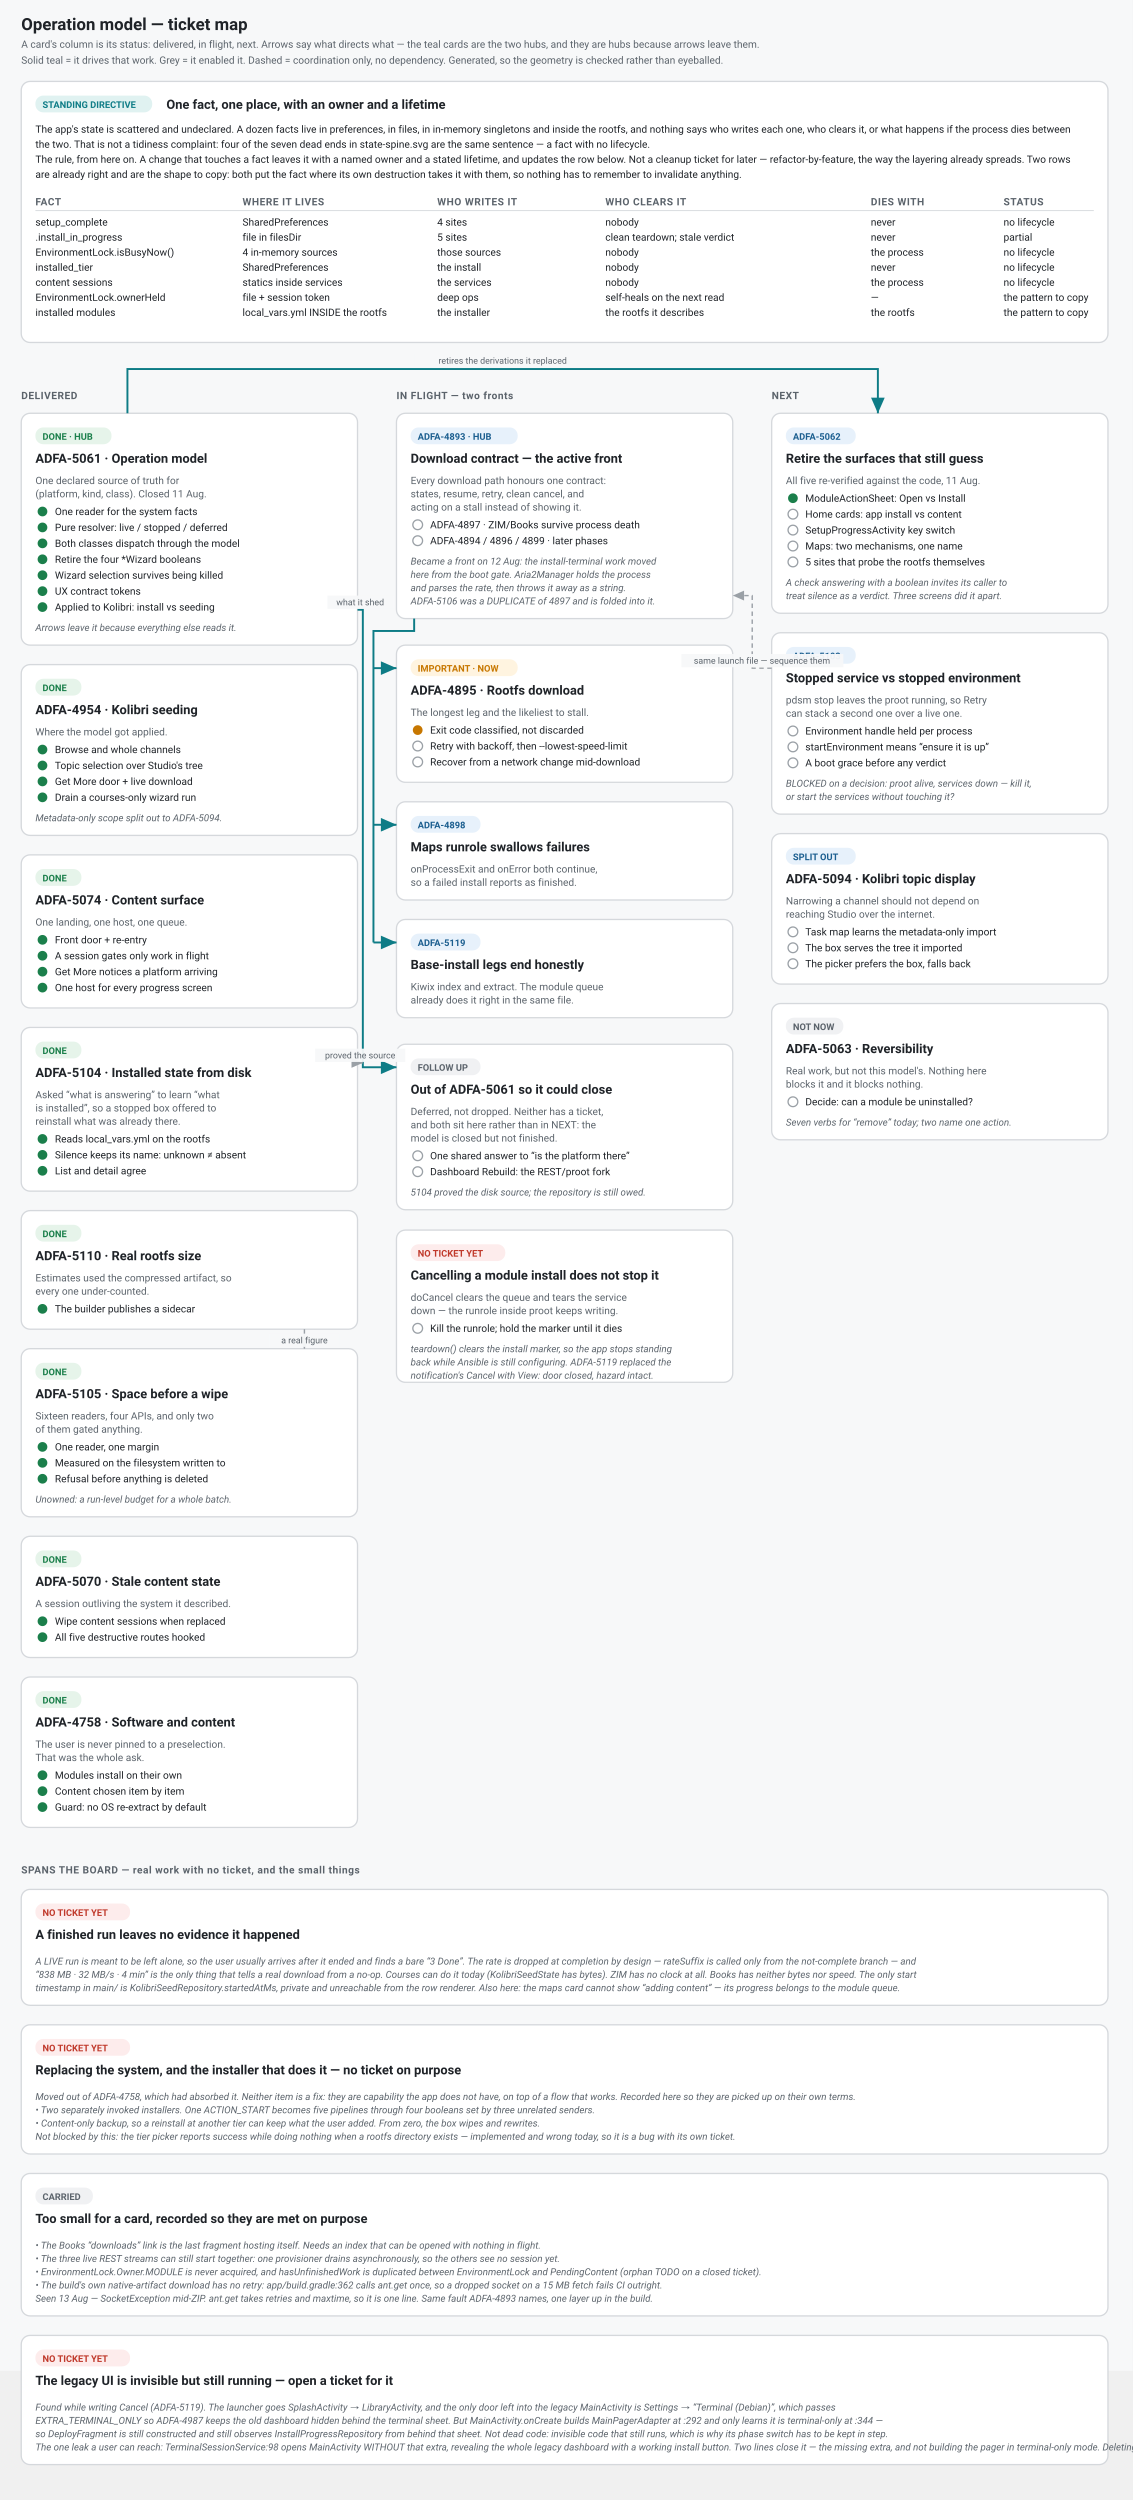
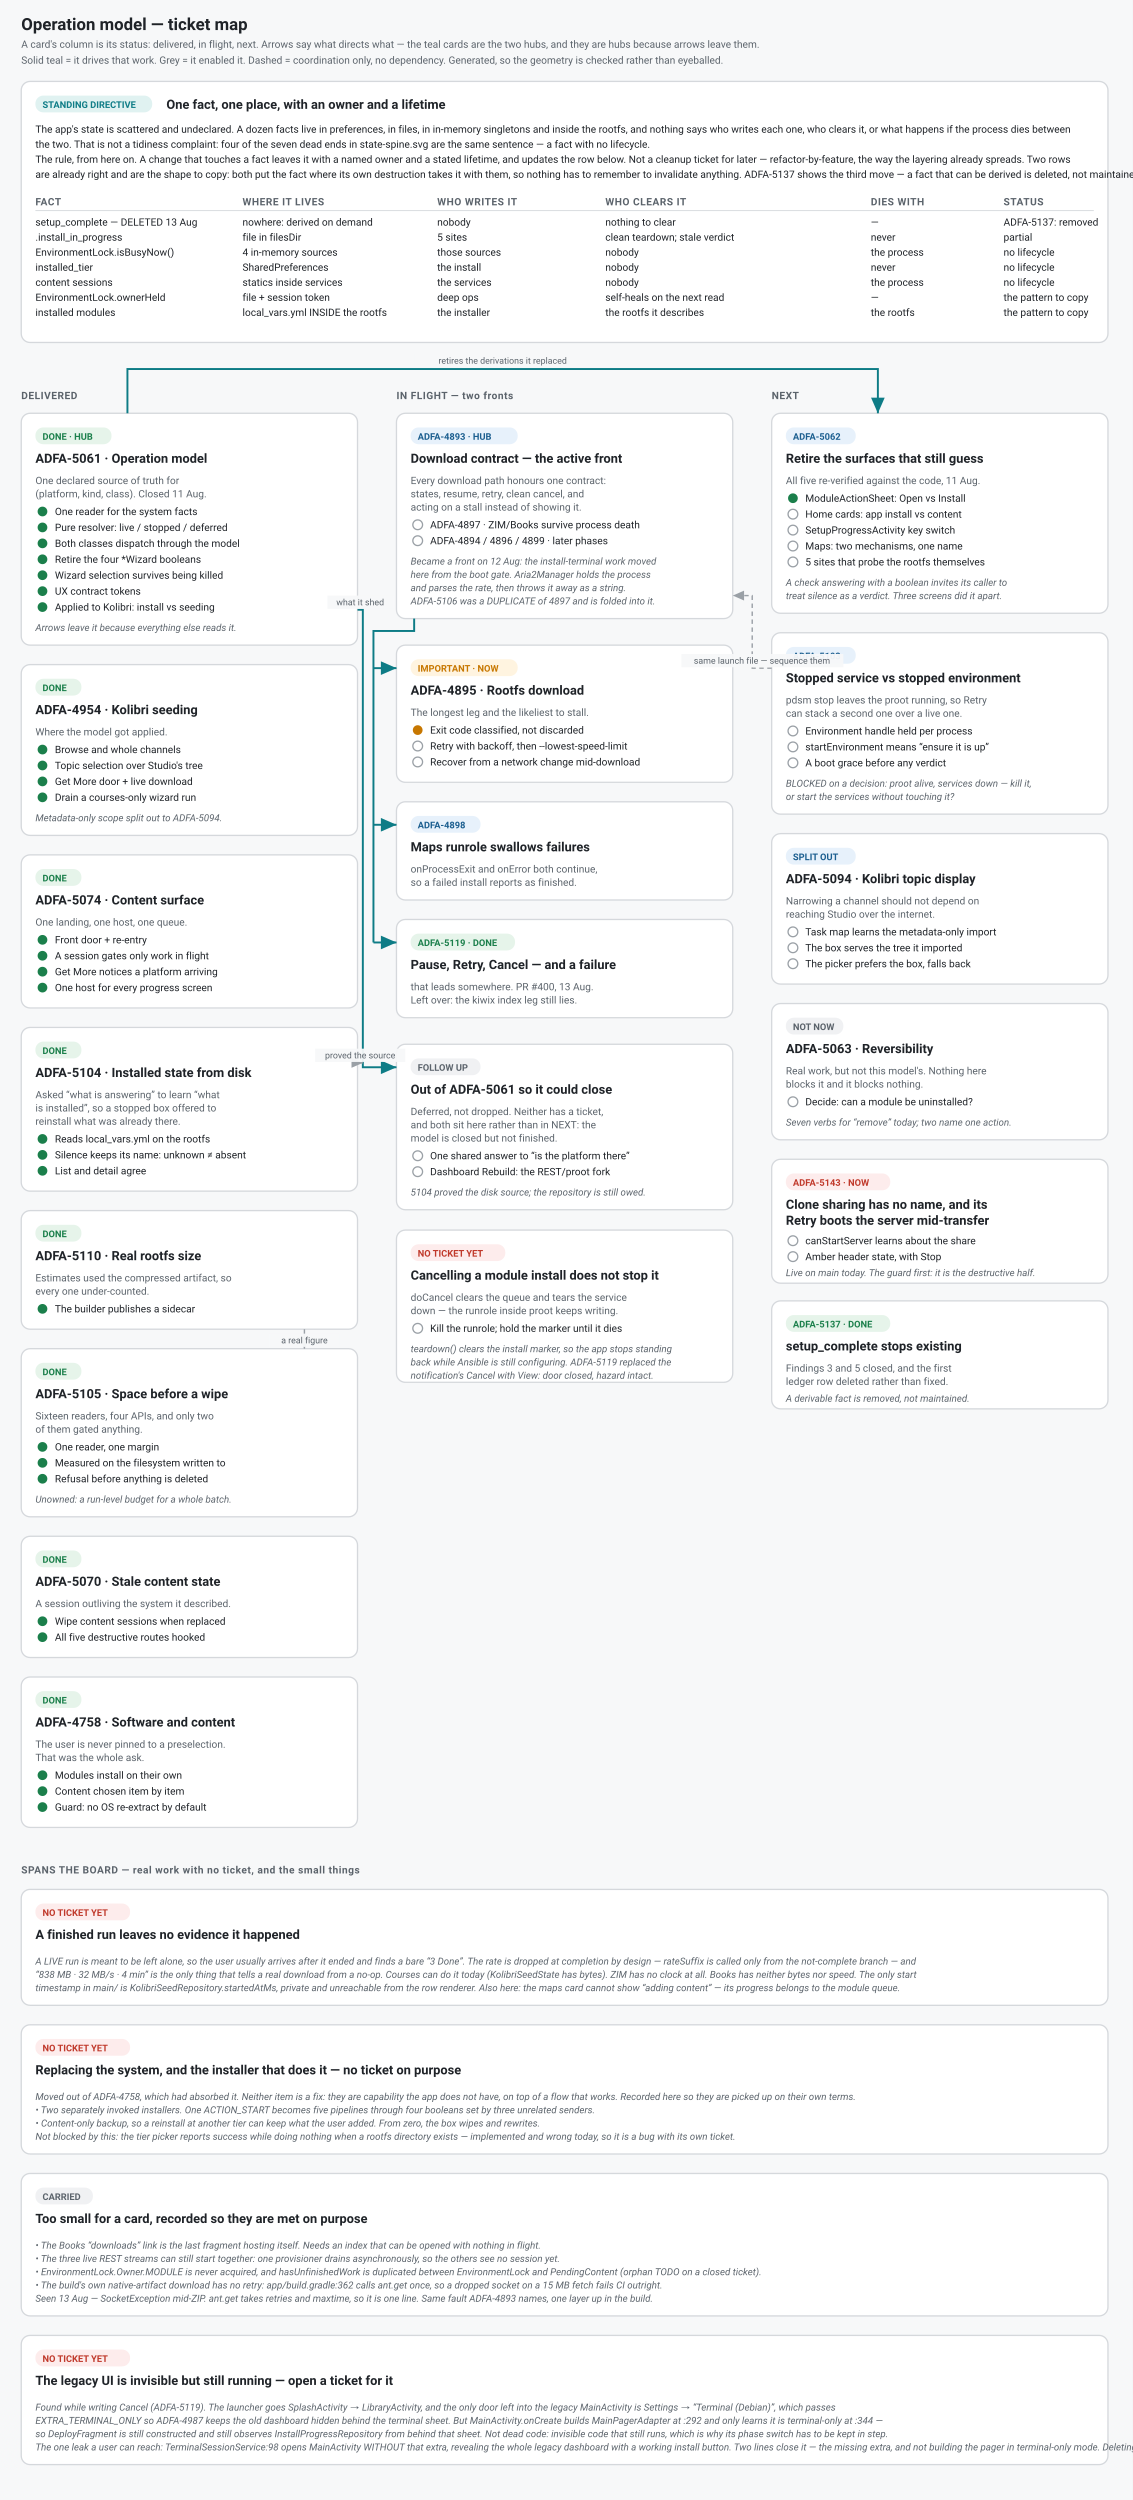
<svg xmlns="http://www.w3.org/2000/svg" viewBox="0 0 1280 2825" width="1280" height="2825" font-family="Segoe UI, Roboto, Helvetica, Arial, sans-serif">
  <style>
  .bg    { fill: #F7F8F9; }
  .card  { fill: #FFFFFF; stroke: #D5D8DC; stroke-width: 1.5; rx: 10; }
  .h1    { font-size: 19px; font-weight: 700; fill: #1F2328; }
  .h2    { font-size: 14.5px; font-weight: 700; fill: #1F2328; }
  .h3    { font-size: 11.5px; font-weight: 700; fill: #5B636B; letter-spacing: .05em; }
  .sub   { font-size: 11.5px; fill: #5B636B; }
  .item  { font-size: 11.5px; fill: #1F2328; }
  .note  { font-size: 11px; fill: #5B636B; font-style: italic; }
  .lnklbl{ font-size: 10px; fill: #5B636B; }
  .lnk    { stroke: #9AA0A6; stroke-width: 1.6; fill: none; }
  .lnk-hi { stroke: #0E7C86; stroke-width: 2.2; fill: none; }
  .lnk-dash { stroke: #9AA0A6; stroke-width: 1.6; fill: none; stroke-dasharray: 5 4; }
  .s-done { fill: #1B7F4B; stroke: none; }
  .s-doing{ fill: #C77700; stroke: none; }
  .s-todo { fill: #FFFFFF; stroke: #9AA0A6; stroke-width: 1.5; }
  .chip   { rx: 9; }
  .chiptx { font-size: 10.5px; font-weight: 700; }
</style>
  <defs>
    <marker id="a" markerWidth="9" markerHeight="9" refX="8" refY="4.5" orient="auto">
      <path d="M0,1 L8,4.5 L0,8 Z" fill="#9AA0A6" />
    </marker>
    <marker id="ahi" markerWidth="9" markerHeight="9" refX="8" refY="4.5" orient="auto">
      <path d="M0,1 L8,4.5 L0,8 Z" fill="#0E7C86" />
    </marker>
  </defs>
-   <rect class="bg" x="0" y="0" width="1280" height="2679" />
+   <rect class="bg" x="0" y="0" width="1280" height="2825" />
  <text class="h1" x="24" y="34">Operation model — ticket map</text>
  <text class="sub" x="24" y="54">A card's column is its status: delivered, in flight, next. Arrows say what directs what — the teal cards are the two hubs, and they are hubs because arrows leave them.</text>
  <text class="sub" x="24" y="72">Solid teal = it drives that work. Grey = it enabled it. Dashed = coordination only, no dependency. Generated, so the geometry is checked rather than eyeballed.</text>
  <rect class="card" x="24" y="92" width="1228" height="295" stroke="#0E7C86" stroke-width="3" />
  <rect class="chip" x="40" y="108" width="132" height="19" fill="#E0F2F1" stroke="none" />
  <text class="chiptx" x="48" y="122" fill="#0E7C86">STANDING DIRECTIVE</text>
  <text class="h2" x="188" y="123">One fact, one place, with an owner and a lifetime</text>
  <text class="item" x="40" y="150">The app's state is scattered and undeclared. A dozen facts live in preferences, in files, in in-memory singletons and inside the rootfs, and nothing says who writes each one, who clears it, or what happens if the process dies between</text>
  <text class="item" x="40" y="167">the two. That is not a tidiness complaint: four of the seven dead ends in state-spine.svg are the same sentence — a fact with no lifecycle.</text>
  <text class="item" x="40" y="184">The rule, from here on. A change that touches a fact leaves it with a named owner and a stated lifetime, and updates the row below. Not a cleanup ticket for later — refactor-by-feature, the way the layering already spreads. Two rows</text>
-   <text class="item" x="40" y="201">are already right and are the shape to copy: both put the fact where its own destruction takes it with them, so nothing has to remember to invalidate anything.</text>
+   <text class="item" x="40" y="201">are already right and are the shape to copy: both put the fact where its own destruction takes it with them, so nothing has to remember to invalidate anything. ADFA-5137 shows the third move — a fact that can be derived is deleted, not maintained.</text>
  <text class="h3" x="40" y="232">FACT</text>
  <text class="h3" x="274" y="232">WHERE IT LIVES</text>
  <text class="h3" x="494" y="232">WHO WRITES IT</text>
  <text class="h3" x="684" y="232">WHO CLEARS IT</text>
  <text class="h3" x="984" y="232">DIES WITH</text>
  <text class="h3" x="1134" y="232">STATUS</text>
  <line x1="40" y1="238" x2="1236" y2="238" stroke="#D5D8DC" />
-   <text class="item" x="40" y="255">setup_complete</text>
-   <text class="item" x="274" y="255">SharedPreferences</text>
-   <text class="item" x="494" y="255">4 sites</text>
-   <text class="item" x="684" y="255">nobody</text>
-   <text class="item" x="984" y="255">never</text>
-   <text class="item" x="1134" y="255" fill="#C0392B">no lifecycle</text>
+   <text class="item" x="40" y="255">setup_complete — DELETED 13 Aug</text>
+   <text class="item" x="274" y="255">nowhere: derived on demand</text>
+   <text class="item" x="494" y="255">nobody</text>
+   <text class="item" x="684" y="255">nothing to clear</text>
+   <text class="item" x="984" y="255">—</text>
+   <text class="item" x="1134" y="255" fill="#1B7F4B">ADFA-5137: removed</text>
  <text class="item" x="40" y="272">.install_in_progress</text>
  <text class="item" x="274" y="272">file in filesDir</text>
  <text class="item" x="494" y="272">5 sites</text>
  <text class="item" x="684" y="272">clean teardown; stale verdict</text>
  <text class="item" x="984" y="272">never</text>
  <text class="item" x="1134" y="272" fill="#C77700">partial</text>
  <text class="item" x="40" y="289">EnvironmentLock.isBusyNow()</text>
  <text class="item" x="274" y="289">4 in-memory sources</text>
  <text class="item" x="494" y="289">those sources</text>
  <text class="item" x="684" y="289">nobody</text>
  <text class="item" x="984" y="289">the process</text>
  <text class="item" x="1134" y="289" fill="#C0392B">no lifecycle</text>
  <text class="item" x="40" y="306">installed_tier</text>
  <text class="item" x="274" y="306">SharedPreferences</text>
  <text class="item" x="494" y="306">the install</text>
  <text class="item" x="684" y="306">nobody</text>
  <text class="item" x="984" y="306">never</text>
  <text class="item" x="1134" y="306" fill="#C0392B">no lifecycle</text>
  <text class="item" x="40" y="323">content sessions</text>
  <text class="item" x="274" y="323">statics inside services</text>
  <text class="item" x="494" y="323">the services</text>
  <text class="item" x="684" y="323">nobody</text>
  <text class="item" x="984" y="323">the process</text>
  <text class="item" x="1134" y="323" fill="#C0392B">no lifecycle</text>
  <text class="item" x="40" y="340">EnvironmentLock.ownerHeld</text>
  <text class="item" x="274" y="340">file + session token</text>
  <text class="item" x="494" y="340">deep ops</text>
  <text class="item" x="684" y="340">self-heals on the next read</text>
  <text class="item" x="984" y="340">—</text>
  <text class="item" x="1134" y="340" fill="#1B7F4B">the pattern to copy</text>
  <text class="item" x="40" y="357">installed modules</text>
  <text class="item" x="274" y="357">local_vars.yml INSIDE the rootfs</text>
  <text class="item" x="494" y="357">the installer</text>
  <text class="item" x="684" y="357">the rootfs it describes</text>
  <text class="item" x="984" y="357">the rootfs</text>
  <text class="item" x="1134" y="357" fill="#1B7F4B">the pattern to copy</text>
  <text class="h3" x="24" y="451">DELIVERED</text>
  <text class="h3" x="448" y="451">IN FLIGHT — two fronts</text>
  <text class="h3" x="872" y="451">NEXT</text>
  <rect class="card" x="24" y="467" width="380" height="262" stroke="#0E7C86" stroke-width="2.5" />
  <rect class="chip" x="40" y="483" width="86" height="19" fill="#E6F4EA" stroke="none" />
  <text class="chiptx" x="48" y="497" fill="#1B7F4B">DONE · HUB</text>
  <text class="h2" x="40" y="523">ADFA-5061 · Operation model</text>
  <text class="sub" x="40" y="547">One declared source of truth for</text>
  <text class="sub" x="40" y="562">(platform, kind, class). Closed 11 Aug.</text>
  <circle class="s-done" cx="48" cy="578" r="5.5" />
  <text class="item" x="62" y="582">One reader for the system facts</text>
  <circle class="s-done" cx="48" cy="596" r="5.5" />
  <text class="item" x="62" y="600">Pure resolver: live / stopped / deferred</text>
  <circle class="s-done" cx="48" cy="614" r="5.5" />
  <text class="item" x="62" y="618">Both classes dispatch through the model</text>
  <circle class="s-done" cx="48" cy="632" r="5.5" />
  <text class="item" x="62" y="636">Retire the four *Wizard booleans</text>
  <circle class="s-done" cx="48" cy="650" r="5.5" />
  <text class="item" x="62" y="654">Wizard selection survives being killed</text>
  <circle class="s-done" cx="48" cy="668" r="5.5" />
  <text class="item" x="62" y="672">UX contract tokens</text>
  <circle class="s-done" cx="48" cy="686" r="5.5" />
  <text class="item" x="62" y="690">Applied to Kolibri: install vs seeding</text>
  <text class="note" x="40" y="713">Arrows leave it because everything else reads it.</text>
  <rect class="card" x="24" y="751" width="380" height="193" />
  <rect class="chip" x="40" y="767" width="52" height="19" fill="#E6F4EA" stroke="none" />
  <text class="chiptx" x="48" y="781" fill="#1B7F4B">DONE</text>
  <text class="h2" x="40" y="807">ADFA-4954 · Kolibri seeding</text>
  <text class="sub" x="40" y="831">Where the model got applied.</text>
  <circle class="s-done" cx="48" cy="847" r="5.5" />
  <text class="item" x="62" y="851">Browse and whole channels</text>
  <circle class="s-done" cx="48" cy="865" r="5.5" />
  <text class="item" x="62" y="869">Topic selection over Studio's tree</text>
  <circle class="s-done" cx="48" cy="883" r="5.5" />
  <text class="item" x="62" y="887">Get More door + live download</text>
  <circle class="s-done" cx="48" cy="901" r="5.5" />
  <text class="item" x="62" y="905">Drain a courses-only wizard run</text>
  <text class="note" x="40" y="928">Metadata-only scope split out to ADFA-5094.</text>
  <rect class="card" x="24" y="966" width="380" height="173" />
  <rect class="chip" x="40" y="982" width="52" height="19" fill="#E6F4EA" stroke="none" />
  <text class="chiptx" x="48" y="996" fill="#1B7F4B">DONE</text>
  <text class="h2" x="40" y="1022">ADFA-5074 · Content surface</text>
  <text class="sub" x="40" y="1046">One landing, one host, one queue.</text>
  <circle class="s-done" cx="48" cy="1062" r="5.5" />
  <text class="item" x="62" y="1066">Front door + re-entry</text>
  <circle class="s-done" cx="48" cy="1080" r="5.5" />
  <text class="item" x="62" y="1084">A session gates only work in flight</text>
  <circle class="s-done" cx="48" cy="1098" r="5.5" />
  <text class="item" x="62" y="1102">Get More notices a platform arriving</text>
  <circle class="s-done" cx="48" cy="1116" r="5.5" />
  <text class="item" x="62" y="1120">One host for every progress screen</text>
  <rect class="card" x="24" y="1161" width="380" height="185" />
  <rect class="chip" x="40" y="1177" width="52" height="19" fill="#E6F4EA" stroke="none" />
  <text class="chiptx" x="48" y="1191" fill="#1B7F4B">DONE</text>
  <text class="h2" x="40" y="1217">ADFA-5104 · Installed state from disk</text>
  <text class="sub" x="40" y="1241">Asked “what is answering” to learn “what</text>
  <text class="sub" x="40" y="1256">is installed”, so a stopped box offered to</text>
  <text class="sub" x="40" y="1271">reinstall what was already there.</text>
  <circle class="s-done" cx="48" cy="1287" r="5.5" />
  <text class="item" x="62" y="1291">Reads local_vars.yml on the rootfs</text>
  <circle class="s-done" cx="48" cy="1305" r="5.5" />
  <text class="item" x="62" y="1309">Silence keeps its name: unknown ≠ absent</text>
  <circle class="s-done" cx="48" cy="1323" r="5.5" />
  <text class="item" x="62" y="1327">List and detail agree</text>
  <rect class="card" x="24" y="1368" width="380" height="134" />
  <rect class="chip" x="40" y="1384" width="52" height="19" fill="#E6F4EA" stroke="none" />
  <text class="chiptx" x="48" y="1398" fill="#1B7F4B">DONE</text>
  <text class="h2" x="40" y="1424">ADFA-5110 · Real rootfs size</text>
  <text class="sub" x="40" y="1448">Estimates used the compressed artifact, so</text>
  <text class="sub" x="40" y="1463">every one under-counted.</text>
  <circle class="s-done" cx="48" cy="1479" r="5.5" />
  <text class="item" x="62" y="1483">The builder publishes a sidecar</text>
  <rect class="card" x="24" y="1524" width="380" height="190" />
  <rect class="chip" x="40" y="1540" width="52" height="19" fill="#E6F4EA" stroke="none" />
  <text class="chiptx" x="48" y="1554" fill="#1B7F4B">DONE</text>
  <text class="h2" x="40" y="1580">ADFA-5105 · Space before a wipe</text>
  <text class="sub" x="40" y="1604">Sixteen readers, four APIs, and only two</text>
  <text class="sub" x="40" y="1619">of them gated anything.</text>
  <circle class="s-done" cx="48" cy="1635" r="5.5" />
  <text class="item" x="62" y="1639">One reader, one margin</text>
  <circle class="s-done" cx="48" cy="1653" r="5.5" />
  <text class="item" x="62" y="1657">Measured on the filesystem written to</text>
  <circle class="s-done" cx="48" cy="1671" r="5.5" />
  <text class="item" x="62" y="1675">Refusal before anything is deleted</text>
  <text class="note" x="40" y="1698">Unowned: a run-level budget for a whole batch.</text>
  <rect class="card" x="24" y="1736" width="380" height="137" />
  <rect class="chip" x="40" y="1752" width="52" height="19" fill="#E6F4EA" stroke="none" />
  <text class="chiptx" x="48" y="1766" fill="#1B7F4B">DONE</text>
  <text class="h2" x="40" y="1792">ADFA-5070 · Stale content state</text>
  <text class="sub" x="40" y="1816">A session outliving the system it described.</text>
  <circle class="s-done" cx="48" cy="1832" r="5.5" />
  <text class="item" x="62" y="1836">Wipe content sessions when replaced</text>
  <circle class="s-done" cx="48" cy="1850" r="5.5" />
  <text class="item" x="62" y="1854">All five destructive routes hooked</text>
  <rect class="card" x="24" y="1895" width="380" height="170" />
  <rect class="chip" x="40" y="1911" width="52" height="19" fill="#E6F4EA" stroke="none" />
  <text class="chiptx" x="48" y="1925" fill="#1B7F4B">DONE</text>
  <text class="h2" x="40" y="1951">ADFA-4758 · Software and content</text>
  <text class="sub" x="40" y="1975">The user is never pinned to a preselection.</text>
  <text class="sub" x="40" y="1990">That was the whole ask.</text>
  <circle class="s-done" cx="48" cy="2006" r="5.5" />
  <text class="item" x="62" y="2010">Modules install on their own</text>
  <circle class="s-done" cx="48" cy="2024" r="5.5" />
  <text class="item" x="62" y="2028">Content chosen item by item</text>
  <circle class="s-done" cx="48" cy="2042" r="5.5" />
  <text class="item" x="62" y="2046">Guard: no OS re-extract by default</text>
  <rect class="card" x="448" y="467" width="380" height="232" stroke="#0E7C86" stroke-width="2.5" />
  <rect class="chip" x="464" y="483" width="121" height="19" fill="#E7F1FB" stroke="none" />
  <text class="chiptx" x="472" y="497" fill="#1B5E8F">ADFA-4893 · HUB</text>
  <text class="h2" x="464" y="523">Download contract — the active front</text>
  <text class="sub" x="464" y="547">Every download path honours one contract:</text>
  <text class="sub" x="464" y="562">states, resume, retry, clean cancel, and</text>
  <text class="sub" x="464" y="577">acting on a stall instead of showing it.</text>
  <circle class="s-todo" cx="472" cy="593" r="5.5" />
  <text class="item" x="486" y="597">ADFA-4897 · ZIM/Books survive process death</text>
  <circle class="s-todo" cx="472" cy="611" r="5.5" />
  <text class="item" x="486" y="615">ADFA-4894 / 4896 / 4899 · later phases</text>
  <text class="note" x="464" y="638">Became a front on 12 Aug: the install-terminal work moved</text>
  <text class="note" x="464" y="653">here from the boot gate. Aria2Manager holds the process</text>
  <text class="note" x="464" y="668">and parses the rate, then throws it away as a string.</text>
  <text class="note" x="464" y="683">ADFA-5106 was a DUPLICATE of 4897 and is folded into it.</text>
  <rect class="card" x="448" y="729" width="380" height="155" stroke="#C77700" stroke-width="2" />
  <rect class="chip" x="464" y="745" width="121" height="19" fill="#FFF4E0" stroke="none" />
  <text class="chiptx" x="472" y="759" fill="#C77700">IMPORTANT · NOW</text>
  <text class="h2" x="464" y="785">ADFA-4895 · Rootfs download</text>
  <text class="sub" x="464" y="809">The longest leg and the likeliest to stall.</text>
  <circle class="s-doing" cx="472" cy="825" r="5.5" />
  <text class="item" x="486" y="829">Exit code classified, not discarded</text>
  <circle class="s-todo" cx="472" cy="843" r="5.5" />
  <text class="item" x="486" y="847">Retry with backoff, then --lowest-speed-limit</text>
  <circle class="s-todo" cx="472" cy="861" r="5.5" />
  <text class="item" x="486" y="865">Recover from a network change mid-download</text>
  <rect class="card" x="448" y="906" width="380" height="111" />
  <rect class="chip" x="464" y="922" width="79" height="19" fill="#E7F1FB" stroke="none" />
  <text class="chiptx" x="472" y="936" fill="#1B5E8F">ADFA-4898</text>
  <text class="h2" x="464" y="962">Maps runrole swallows failures</text>
  <text class="sub" x="464" y="986">onProcessExit and onError both continue,</text>
  <text class="sub" x="464" y="1001">so a failed install reports as finished.</text>
-   <rect class="card" x="448" y="1039" width="380" height="111" />
-   <rect class="chip" x="464" y="1055" width="79" height="19" fill="#E7F1FB" stroke="none" />
-   <text class="chiptx" x="472" y="1069" fill="#1B5E8F">ADFA-5119</text>
-   <text class="h2" x="464" y="1095">Base-install legs end honestly</text>
-   <text class="sub" x="464" y="1119">Kiwix index and extract. The module queue</text>
-   <text class="sub" x="464" y="1134">already does it right in the same file.</text>
+   <rect class="card" x="448" y="1039" width="380" height="111" stroke="#1B7F4B" stroke-width="2" />
+   <rect class="chip" x="464" y="1055" width="118" height="19" fill="#E6F4EA" stroke="none" />
+   <text class="chiptx" x="472" y="1069" fill="#1B7F4B">ADFA-5119 · DONE</text>
+   <text class="h2" x="464" y="1095">Pause, Retry, Cancel — and a failure</text>
+   <text class="sub" x="464" y="1119">that leads somewhere. PR #400, 13 Aug.</text>
+   <text class="sub" x="464" y="1134">Left over: the kiwix index leg still lies.</text>
  <rect class="card" x="448" y="1180" width="380" height="187" />
  <rect class="chip" x="464" y="1196" width="79" height="19" fill="#F0F1F3" stroke="none" />
  <text class="chiptx" x="472" y="1210" fill="#5B636B">FOLLOW UP</text>
  <text class="h2" x="464" y="1236">Out of ADFA-5061 so it could close</text>
  <text class="sub" x="464" y="1260">Deferred, not dropped. Neither has a ticket,</text>
  <text class="sub" x="464" y="1275">and both sit here rather than in NEXT: the</text>
  <text class="sub" x="464" y="1290">model is closed but not finished.</text>
  <circle class="s-todo" cx="472" cy="1306" r="5.5" />
  <text class="item" x="486" y="1310">One shared answer to “is the platform there”</text>
  <circle class="s-todo" cx="472" cy="1324" r="5.5" />
  <text class="item" x="486" y="1328">Dashboard Rebuild: the REST/proot fork</text>
  <text class="note" x="464" y="1351">5104 proved the disk source; the repository is still owed.</text>
  <rect class="card" x="872" y="467" width="380" height="226" />
  <rect class="chip" x="888" y="483" width="79" height="19" fill="#E7F1FB" stroke="none" />
  <text class="chiptx" x="896" y="497" fill="#1B5E8F">ADFA-5062</text>
  <text class="h2" x="888" y="523">Retire the surfaces that still guess</text>
  <text class="sub" x="888" y="547">All five re-verified against the code, 11 Aug.</text>
  <circle class="s-done" cx="896" cy="563" r="5.5" />
  <text class="item" x="910" y="567">ModuleActionSheet: Open vs Install</text>
  <circle class="s-todo" cx="896" cy="581" r="5.5" />
  <text class="item" x="910" y="585">Home cards: app install vs content</text>
  <circle class="s-todo" cx="896" cy="599" r="5.5" />
  <text class="item" x="910" y="603">SetupProgressActivity key switch</text>
  <circle class="s-todo" cx="896" cy="617" r="5.5" />
  <text class="item" x="910" y="621">Maps: two mechanisms, one name</text>
  <circle class="s-todo" cx="896" cy="635" r="5.5" />
  <text class="item" x="910" y="639">5 sites that probe the rootfs themselves</text>
  <text class="note" x="888" y="662">A check answering with a boolean invites its caller to</text>
  <text class="note" x="888" y="677">treat silence as a verdict. Three screens did it apart.</text>
  <rect class="card" x="872" y="715" width="380" height="205" />
  <rect class="chip" x="888" y="731" width="79" height="19" fill="#E7F1FB" stroke="none" />
  <text class="chiptx" x="896" y="745" fill="#1B5E8F">ADFA-5103</text>
  <text class="h2" x="888" y="771">Stopped service vs stopped environment</text>
  <text class="sub" x="888" y="795">pdsm stop leaves the proot running, so Retry</text>
  <text class="sub" x="888" y="810">can stack a second one over a live one.</text>
  <circle class="s-todo" cx="896" cy="826" r="5.5" />
  <text class="item" x="910" y="830">Environment handle held per process</text>
  <circle class="s-todo" cx="896" cy="844" r="5.5" />
  <text class="item" x="910" y="848">startEnvironment means “ensure it is up”</text>
  <circle class="s-todo" cx="896" cy="862" r="5.5" />
  <text class="item" x="910" y="866">A boot grace before any verdict</text>
  <text class="note" x="888" y="889">BLOCKED on a decision: proot alive, services down — kill it,</text>
  <text class="note" x="888" y="904">or start the services without touching it?</text>
  <rect class="card" x="872" y="942" width="380" height="170" />
  <rect class="chip" x="888" y="958" width="79" height="19" fill="#E7F1FB" stroke="none" />
  <text class="chiptx" x="896" y="972" fill="#1B5E8F">SPLIT OUT</text>
  <text class="h2" x="888" y="998">ADFA-5094 · Kolibri topic display</text>
  <text class="sub" x="888" y="1022">Narrowing a channel should not depend on</text>
  <text class="sub" x="888" y="1037">reaching Studio over the internet.</text>
  <circle class="s-todo" cx="896" cy="1053" r="5.5" />
  <text class="item" x="910" y="1057">Task map learns the metadata-only import</text>
  <circle class="s-todo" cx="896" cy="1071" r="5.5" />
  <text class="item" x="910" y="1075">The box serves the tree it imported</text>
  <circle class="s-todo" cx="896" cy="1089" r="5.5" />
  <text class="item" x="910" y="1093">The picker prefers the box, falls back</text>
  <rect class="card" x="872" y="1134" width="380" height="154" />
  <rect class="chip" x="888" y="1150" width="65" height="19" fill="#F0F1F3" stroke="none" />
  <text class="chiptx" x="896" y="1164" fill="#5B636B">NOT NOW</text>
  <text class="h2" x="888" y="1190">ADFA-5063 · Reversibility</text>
  <text class="sub" x="888" y="1214">Real work, but not this model's. Nothing here</text>
  <text class="sub" x="888" y="1229">blocks it and it blocks nothing.</text>
  <circle class="s-todo" cx="896" cy="1245" r="5.5" />
  <text class="item" x="910" y="1249">Decide: can a module be uninstalled?</text>
  <text class="note" x="888" y="1272">Seven verbs for “remove” today; two name one action.</text>
  <rect class="card" x="448" y="1390" width="380" height="172" stroke="#C0392B" stroke-width="2" />
  <rect class="chip" x="464" y="1406" width="107" height="19" fill="#FDECEC" stroke="none" />
  <text class="chiptx" x="472" y="1420" fill="#C0392B">NO TICKET YET</text>
  <text class="h2" x="464" y="1446">Cancelling a module install does not stop it</text>
  <text class="sub" x="464" y="1470">doCancel clears the queue and tears the service</text>
  <text class="sub" x="464" y="1485">down — the runrole inside proot keeps writing.</text>
  <circle class="s-todo" cx="472" cy="1501" r="5.5" />
  <text class="item" x="486" y="1505">Kill the runrole; hold the marker until it dies</text>
  <text class="note" x="464" y="1528">teardown() clears the install marker, so the app stops standing</text>
  <text class="note" x="464" y="1543">back while Ansible is still configuring. ADFA-5119 replaced the</text>
  <text class="note" x="464" y="1558">notification's Cancel with View: door closed, hazard intact.</text>
+   <rect class="card" x="872" y="1310" width="380" height="140" stroke="#C0392B" stroke-width="2" />
+   <rect class="chip" x="888" y="1326" width="118" height="19" fill="#FDECEC" stroke="none" />
+   <text class="chiptx" x="896" y="1340" fill="#C0392B">ADFA-5143 · NOW</text>
+   <text class="h2" x="888" y="1366">Clone sharing has no name, and its</text>
+   <text class="h2" x="888" y="1384">Retry boots the server mid-transfer</text>
+   <circle class="s-todo" cx="896" cy="1402" r="5.5" />
+   <text class="item" x="910" y="1406">canStartServer learns about the share</text>
+   <circle class="s-todo" cx="896" cy="1420" r="5.5" />
+   <text class="item" x="910" y="1424">Amber header state, with Stop</text>
+   <text class="note" x="888" y="1442">Live on main today. The guard first: it is the destructive half.</text>
+   <rect class="card" x="872" y="1470" width="380" height="122" stroke="#1B7F4B" stroke-width="2" />
+   <rect class="chip" x="888" y="1486" width="118" height="19" fill="#E6F4EA" stroke="none" />
+   <text class="chiptx" x="896" y="1500" fill="#1B7F4B">ADFA-5137 · DONE</text>
+   <text class="h2" x="888" y="1526">setup_complete stops existing</text>
+   <text class="sub" x="888" y="1550">Findings 3 and 5 closed, and the first</text>
+   <text class="sub" x="888" y="1565">ledger row deleted rather than fixed.</text>
+   <text class="note" x="888" y="1584">A derivable fact is removed, not maintained.</text>
  <text class="h3" x="24" y="2117">SPANS THE BOARD — real work with no ticket, and the small things</text>
  <rect class="card" x="24" y="2135" width="1228" height="131" stroke="#C0392B" stroke-width="2.5" />
  <rect class="chip" x="40" y="2151" width="107" height="19" fill="#FDECEC" stroke="none" />
  <text class="chiptx" x="48" y="2165" fill="#C0392B">NO TICKET YET</text>
  <text class="h2" x="40" y="2191">A finished run leaves no evidence it happened</text>
  <text class="note" x="40" y="2220">A LIVE run is meant to be left alone, so the user usually arrives after it ended and finds a bare “3 Done”. The rate is dropped at completion by design — rateSuffix is called only from the not-complete branch — and</text>
  <text class="note" x="40" y="2235">“838 MB · 32 MB/s · 4 min” is the only thing that tells a real download from a no-op. Courses can do it today (KolibriSeedState has bytes). ZIM has no clock at all. Books has neither bytes nor speed. The only start</text>
  <text class="note" x="40" y="2250">timestamp in main/ is KolibriSeedRepository.startedAtMs, private and unreachable from the row renderer. Also here: the maps card cannot show “adding content” — its progress belongs to the module queue.</text>
  <rect class="card" x="24" y="2288" width="1228" height="146" stroke="#C0392B" stroke-width="2.5" />
  <rect class="chip" x="40" y="2304" width="107" height="19" fill="#FDECEC" stroke="none" />
  <text class="chiptx" x="48" y="2318" fill="#C0392B">NO TICKET YET</text>
  <text class="h2" x="40" y="2344">Replacing the system, and the installer that does it — no ticket on purpose</text>
  <text class="note" x="40" y="2373">Moved out of ADFA-4758, which had absorbed it. Neither item is a fix: they are capability the app does not have, on top of a flow that works. Recorded here so they are picked up on their own terms.</text>
  <text class="note" x="40" y="2388">•  Two separately invoked installers. One ACTION_START becomes five pipelines through four booleans set by three unrelated senders.</text>
  <text class="note" x="40" y="2403">•  Content-only backup, so a reinstall at another tier can keep what the user added. From zero, the box wipes and rewrites.</text>
  <text class="note" x="40" y="2418">Not blocked by this: the tier picker reports success while doing nothing when a rootfs directory exists — implemented and wrong today, so it is a bug with its own ticket.</text>
  <rect class="card" x="24" y="2456" width="1228" height="161" />
  <rect class="chip" x="40" y="2472" width="65" height="19" fill="#F0F1F3" stroke="none" />
  <text class="chiptx" x="48" y="2486" fill="#5B636B">CARRIED</text>
  <text class="h2" x="40" y="2512">Too small for a card, recorded so they are met on purpose</text>
  <text class="note" x="40" y="2541">•  The Books “downloads” link is the last fragment hosting itself. Needs an index that can be opened with nothing in flight.</text>
  <text class="note" x="40" y="2556">•  The three live REST streams can still start together: one provisioner drains asynchronously, so the others see no session yet.</text>
  <text class="note" x="40" y="2571">•  EnvironmentLock.Owner.MODULE is never acquired, and hasUnfinishedWork is duplicated between EnvironmentLock and PendingContent (orphan TODO on a closed ticket).</text>
  <text class="note" x="40" y="2586">•  The build's own native-artifact download has no retry: app/build.gradle:362 calls ant.get once, so a dropped socket on a 15 MB fetch fails CI outright.</text>
  <text class="note" x="40" y="2601">   Seen 13 Aug — SocketException mid-ZIP. ant.get takes retries and maxtime, so it is one line. Same fault ADFA-4893 names, one layer up in the build.</text>
  <path class="lnk-hi" d="M468,699 V713 H422 V1065" />
  <path class="lnk-hi" d="M422,755 H448" marker-end="url(#ahi)" />
  <path class="lnk-hi" d="M422,932 H448" marker-end="url(#ahi)" />
  <path class="lnk-hi" d="M422,1065 H448" marker-end="url(#ahi)" />
  <path class="lnk-hi" d="M404,689 H410 V1206 H448" marker-end="url(#ahi)" />
  <rect x="370" y="673" width="75" height="15" fill="#F7F8F9" opacity="0.95" />
  <text class="lnklbl" x="407" y="684" text-anchor="middle">what it shed</text>
  <path class="lnk" d="M404,1201 H410" marker-end="url(#a)" />
  <rect x="356" y="1185" width="102" height="15" fill="#F7F8F9" opacity="0.95" />
  <text class="lnklbl" x="407" y="1196" text-anchor="middle">proved the source</text>
  <path class="lnk" d="M344,1502 V1524" marker-end="url(#a)" />
  <rect x="304" y="1507" width="80" height="15" fill="#F7F8F9" opacity="0.95" />
  <text class="lnklbl" x="344" y="1518" text-anchor="middle">a real figure</text>
  <path class="lnk-hi" d="M144,467 V417 H992 V467" marker-end="url(#ahi)" />
  <rect x="468" y="400" width="199" height="15" fill="#F7F8F9" opacity="0.95" />
  <text class="lnklbl" x="568" y="411" text-anchor="middle">retires the derivations it replaced</text>
  <path class="lnk-dash" d="M872,755 H850 V673 H828" marker-end="url(#a)" />
  <rect x="770" y="739" width="183" height="15" fill="#F7F8F9" opacity="0.95" />
  <text class="lnklbl" x="861" y="750" text-anchor="middle">same launch file — sequence them</text>
  <rect class="card" x="24" y="2639" width="1228" height="146" stroke="#C0392B" stroke-width="2.5" />
  <rect class="chip" x="40" y="2655" width="107" height="19" fill="#FDECEC" stroke="none" />
  <text class="chiptx" x="48" y="2669" fill="#C0392B">NO TICKET YET</text>
  <text class="h2" x="40" y="2695">The legacy UI is invisible but still running — open a ticket for it</text>
  <text class="note" x="40" y="2724">Found while writing Cancel (ADFA-5119). The launcher goes SplashActivity → LibraryActivity, and the only door left into the legacy MainActivity is Settings → “Terminal (Debian)”, which passes</text>
  <text class="note" x="40" y="2739">EXTRA_TERMINAL_ONLY so ADFA-4987 keeps the old dashboard hidden behind the terminal sheet. But MainActivity.onCreate builds MainPagerAdapter at :292 and only learns it is terminal-only at :344 —</text>
  <text class="note" x="40" y="2754">so DeployFragment is still constructed and still observes InstallProgressRepository from behind that sheet. Not dead code: invisible code that still runs, which is why its phase switch has to be kept in step.</text>
  <text class="note" x="40" y="2769">The one leak a user can reach: TerminalSessionService:98 opens MainActivity WITHOUT that extra, revealing the whole legacy dashboard with a working install button. Two lines close it — the missing extra, and not building the pager in terminal-only mode. Deleting DeployFragment is the larger piece behind it.</text>
</svg>
